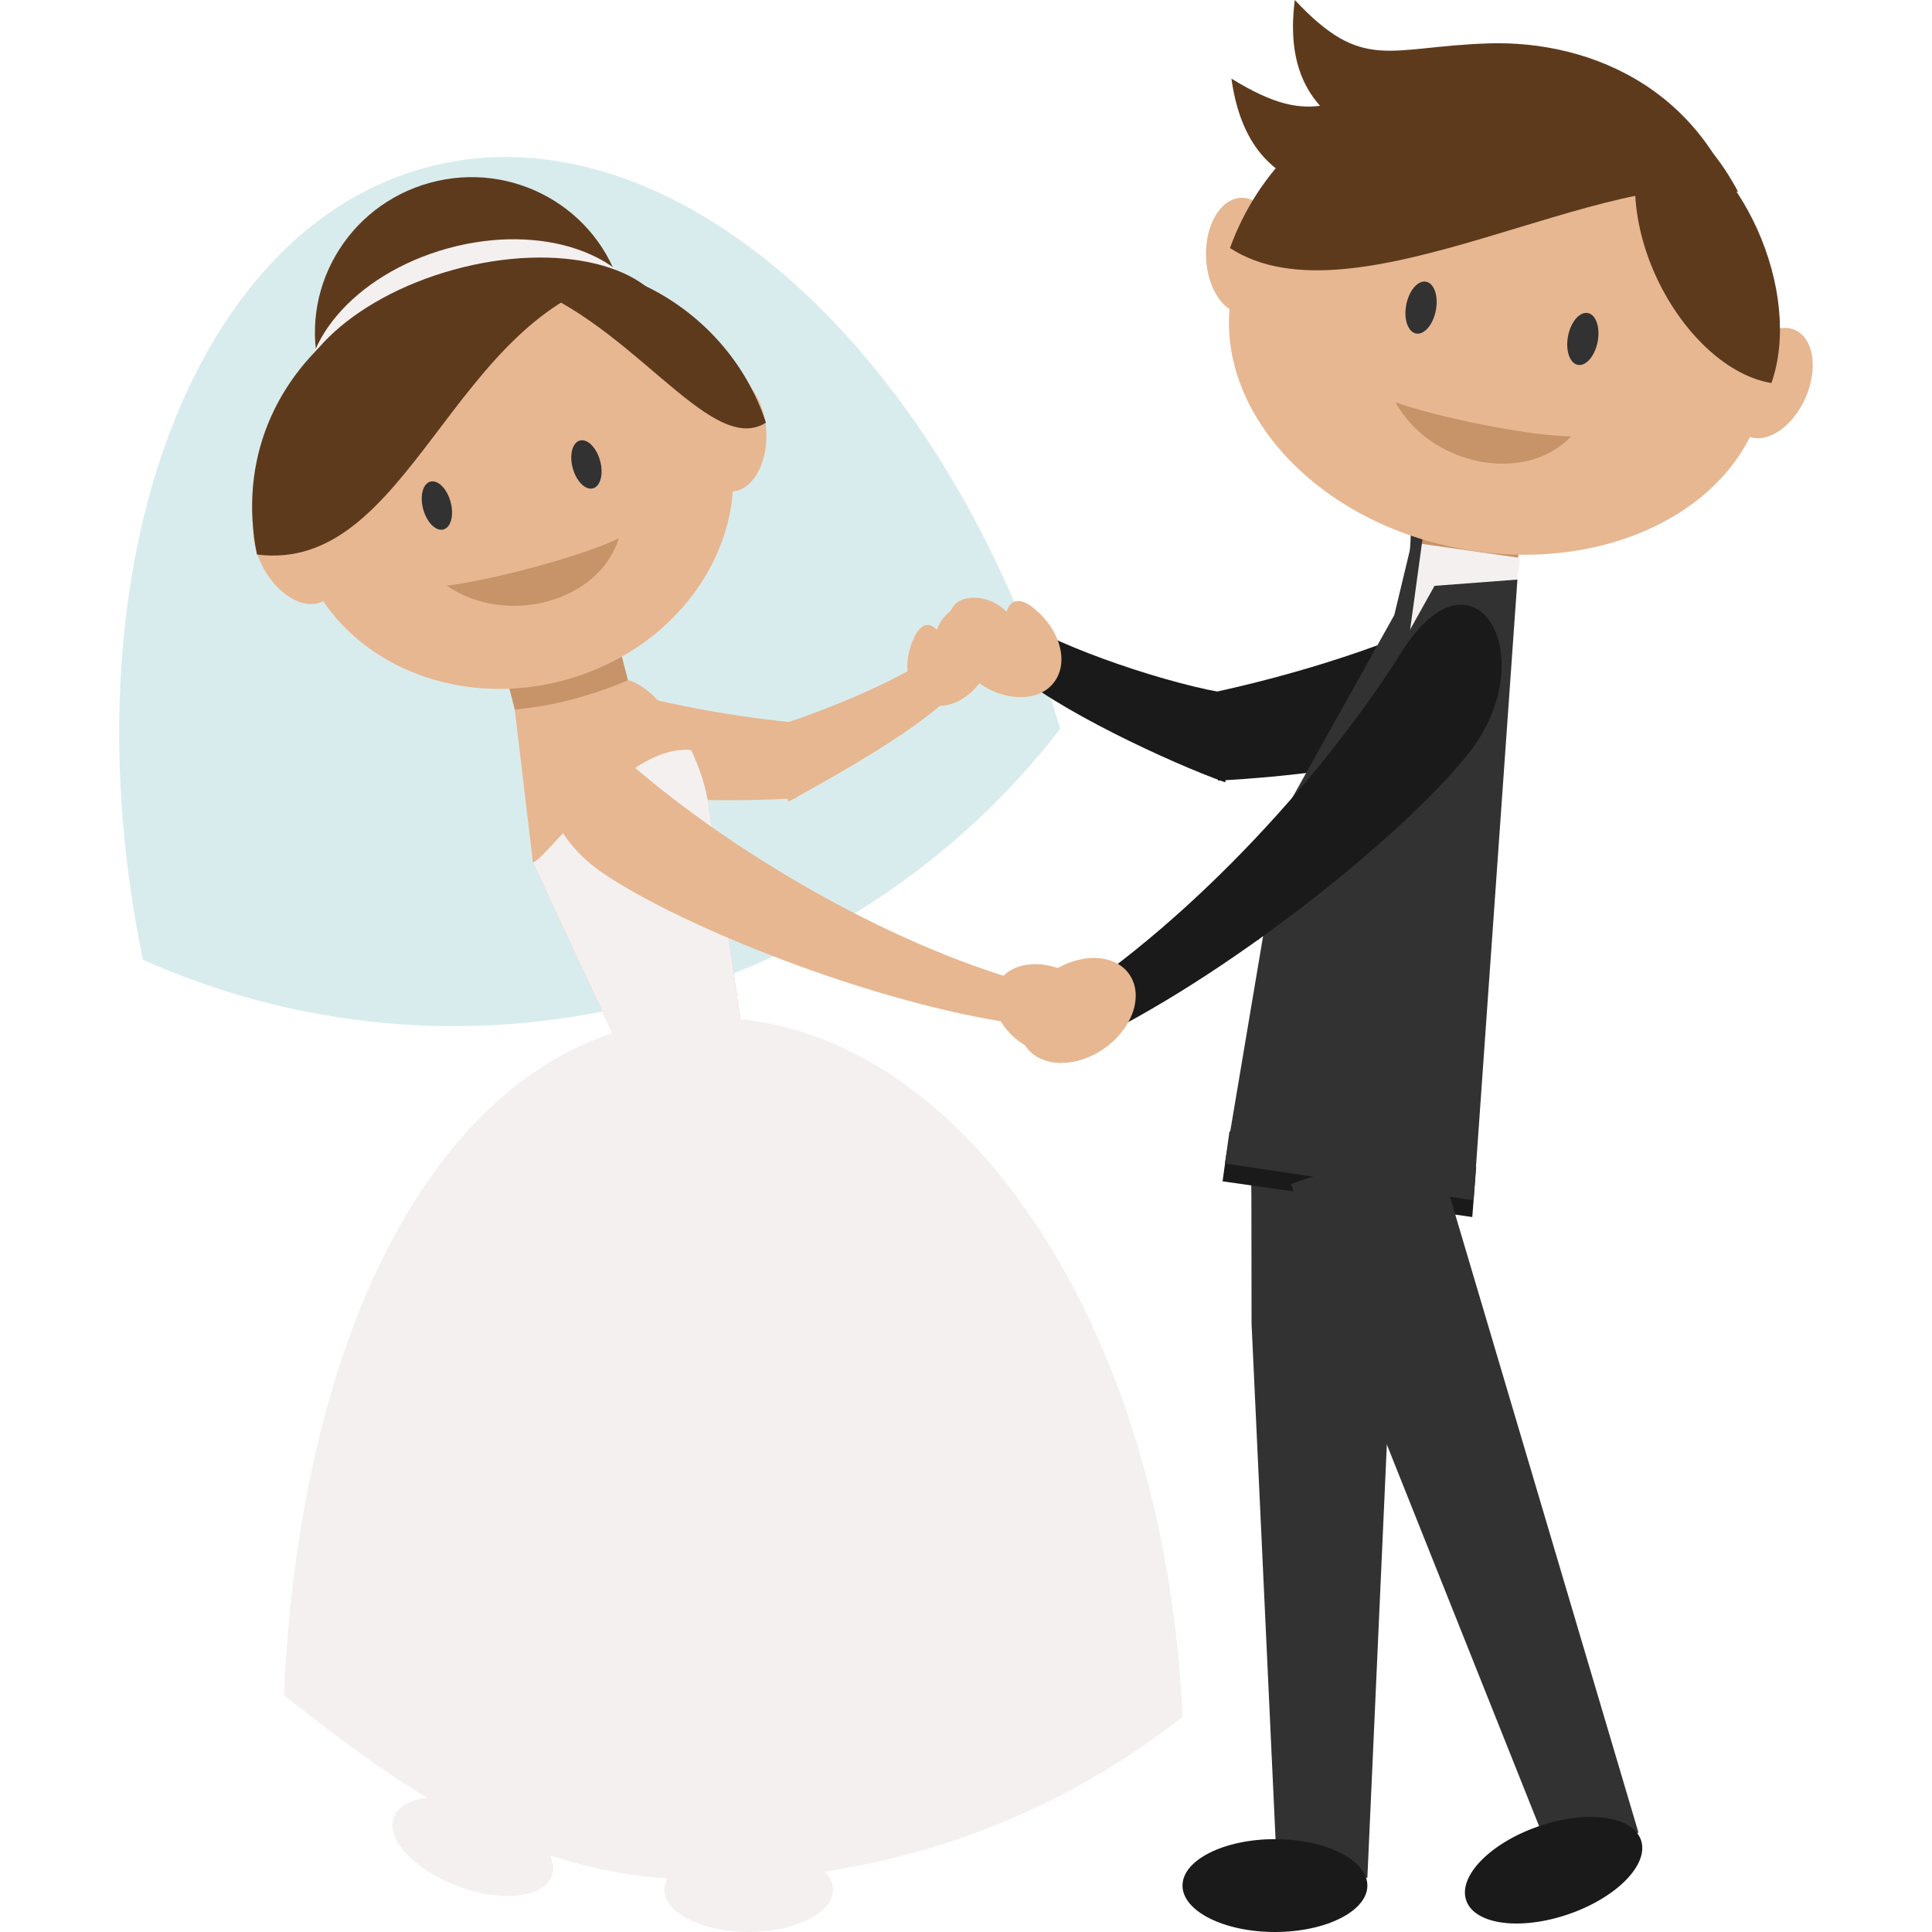
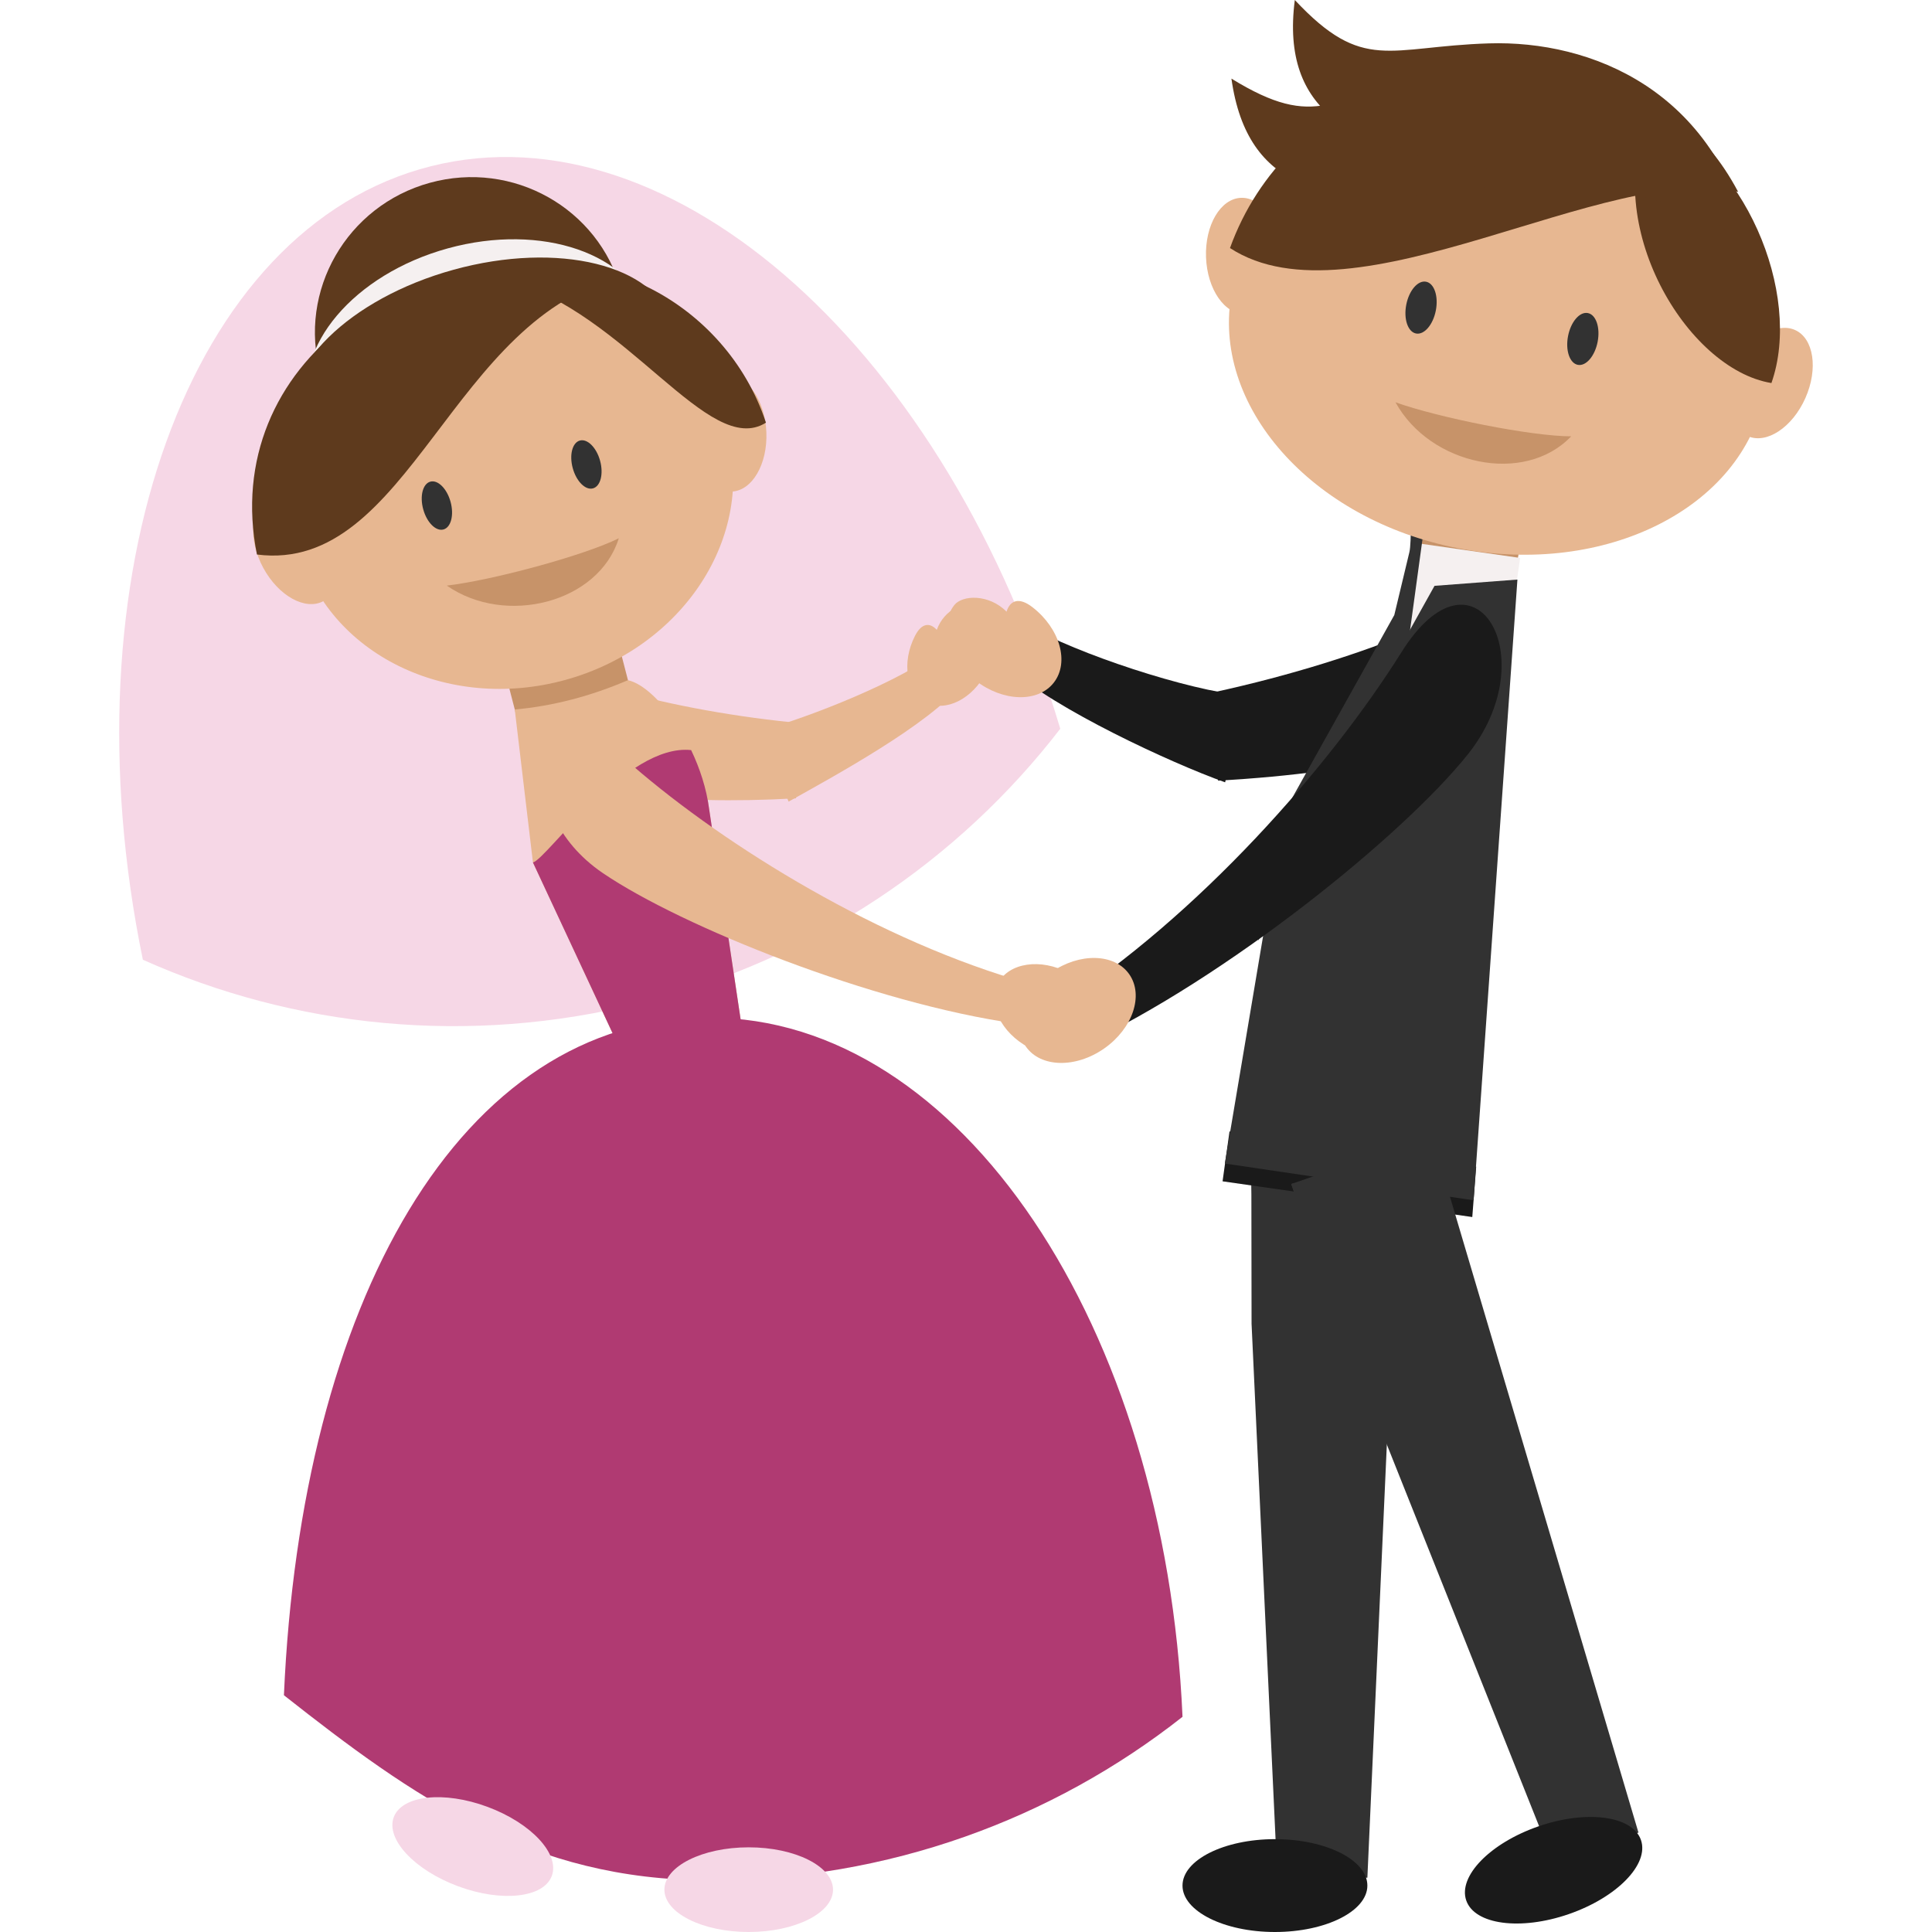
<svg xmlns="http://www.w3.org/2000/svg" version="1.1" id="Capa_1" data-invitation-studio-tweak="tiny-root-metadata-shift" viewBox="0 0 192.218 192.218" xml:space="preserve">
  <g>
    <g>
      <polygon style="fill-rule:evenodd;clip-rule:evenodd;fill:#C79369;" points="139.868,59.515 150.065,60.765 153.003,44.613     142.807,43.364   " />
-       <path style="fill-rule:evenodd;clip-rule:evenodd;fill:#D9ECED;" d="M42.867,16.54c24.19-6.091,51.487,18.689,62.622,55.964    C95.45,85.526,81.076,95.42,63.821,99.765c-17.254,4.345-34.6,2.437-49.607-4.279C6.369,57.383,18.676,22.631,42.867,16.54z" />
+       <path style="fill-rule:evenodd;clip-rule:evenodd;fill:#F6D7E6;" d="M42.867,16.54c24.19-6.091,51.487,18.689,62.622,55.964    C95.45,85.526,81.076,95.42,63.821,99.765c-17.254,4.345-34.6,2.437-49.607-4.279C6.369,57.383,18.676,22.631,42.867,16.54z" />
      <path style="fill-rule:evenodd;clip-rule:evenodd;fill:#E7B791;" d="M75.618,72.693c4.62-1.206,14.358-5.043,17.962-8.06    l2.035,3.481C92.585,72,82.841,77.31,78.458,79.754L75.618,72.693z" />
      <path style="fill-rule:evenodd;clip-rule:evenodd;fill:#E7B791;" d="M61.695,68.729c5.153,1.444,11.526,2.63,18.295,3.255    l-0.798,7.444c-6.294,0.353-11.99,0.216-15.778-0.386C52.816,77.36,50.42,65.568,61.695,68.729z" />
      <path style="fill-rule:evenodd;clip-rule:evenodd;fill:#E7B791;" d="M91.03,63.271c0.658-1.295,1.477-1.362,2.172-0.606    c0.722-2.026,2.817-2.923,3.824-2.411c1.959,0.995,2.451,3.96,1.099,6.621c-1.353,2.662-4.036,4.013-5.996,3.018    C90.17,68.897,89.678,65.933,91.03,63.271z" />
      <rect x="50.657" y="59.49" transform="matrix(-0.968 0.2509 -0.2509 -0.968 128.1275 119.0598)" style="fill-rule:evenodd;clip-rule:evenodd;fill:#C79369;" width="11.633" height="16.416" />
      <path style="fill-rule:evenodd;clip-rule:evenodd;fill:#E7B791;" d="M62.296,105.684l-9.273-19.877l-1.808-15.216    c3.843-0.349,7.594-1.342,11.261-2.918c2.957,0.66,7.304,6.845,8.068,12.755l3.331,22.255L62.296,105.684z" />
-       <path style="fill-rule:evenodd;clip-rule:evenodd;fill:#F5F0F0;" d="M70.589,101.248c24.945,0,45.366,30.695,47.062,69.56    c-12.914,10.177-29.269,16.262-47.062,16.262c-17.793,0-29.428-8.23-42.341-18.407C29.943,129.798,45.644,101.248,70.589,101.248z    " />
-       <path style="fill-rule:evenodd;clip-rule:evenodd;fill:#F5F0F0;" d="M53.023,85.807c1.392-0.335,9.265-11.864,15.74-11.179    c0.869,1.82,1.524,3.825,1.78,5.8l3.298,22.029l0.033,0.226l-11.579,3.001L53.023,85.807z" />
+       <path style="fill-rule:evenodd;clip-rule:evenodd;fill:#B03A72;" d="M70.589,101.248c24.945,0,45.366,30.695,47.062,69.56    c-12.914,10.177-29.269,16.262-47.062,16.262c-17.793,0-29.428-8.23-42.341-18.407C29.943,129.798,45.644,101.248,70.589,101.248z    " />
+       <path style="fill-rule:evenodd;clip-rule:evenodd;fill:#B03A72;" d="M53.023,85.807c1.392-0.335,9.265-11.864,15.74-11.179    c0.869,1.82,1.524,3.825,1.78,5.8l3.298,22.029l0.033,0.226l-11.579,3.001L53.023,85.807z" />
      <path style="fill-rule:evenodd;clip-rule:evenodd;fill:#E7B791;" d="M62.975,76.206c9.295,8.038,24.634,17.502,39.36,21.626    l-1.217,4.013c-14.233-2.01-33.279-9.635-41.144-14.983C50.58,80.473,53.599,68.097,62.975,76.206z" />
-       <path style="fill-rule:evenodd;clip-rule:evenodd;fill:#F5F0F0;" d="M74.49,192.218c4.62,0,8.388-1.893,8.388-4.213    c0-2.319-3.768-4.212-8.388-4.212c-4.619,0-8.387,1.893-8.387,4.212C66.104,190.325,69.871,192.218,74.49,192.218z" />
+       <path style="fill-rule:evenodd;clip-rule:evenodd;fill:#F6D7E6;" d="M74.49,192.218c4.62,0,8.388-1.893,8.388-4.213    c0-2.319-3.768-4.212-8.388-4.212c-4.619,0-8.387,1.893-8.387,4.212C66.104,190.325,69.871,192.218,74.49,192.218z" />
      <g>
        <path style="fill-rule:evenodd;clip-rule:evenodd;fill:#323232;" d="M127.086,186.817l-2.566-55.118l-0.018-12.87l-0.013-4.289     h14.801c-1.082,24.093-2.165,48.184-3.247,72.277C133.057,186.817,130.07,186.817,127.086,186.817z" />
        <polygon style="fill-rule:evenodd;clip-rule:evenodd;fill:#323232;" points="124.488,114.54 124.694,114.54 124.501,118.831      124.501,118.829    " />
      </g>
      <path style="fill-rule:evenodd;clip-rule:evenodd;fill:#1A1A1A;" d="M126.845,192.218c5.065,0,9.197-2.075,9.197-4.619    c0-2.544-4.132-4.619-9.197-4.619c-5.065,0-9.196,2.075-9.196,4.619C117.648,190.143,121.779,192.218,126.845,192.218z" />
      <path style="fill-rule:evenodd;clip-rule:evenodd;fill:#1A1A1A;" d="M123.789,69.206c-5.521-0.494-16.764-4.198-21.469-6.96    l-1.662,4.376c4.216,3.867,15.746,9.256,21.233,11.213L123.789,69.206z" />
      <path style="fill-rule:evenodd;clip-rule:evenodd;fill:#1A1A1A;" d="M140.004,63.063c-5.759,2.332-12.958,4.524-20.687,6.12    l1.882,8.484c7.307-0.406,13.86-1.3,18.152-2.482C151.361,71.875,152.603,57.961,140.004,63.063z" />
      <path style="fill-rule:evenodd;clip-rule:evenodd;fill:#E7B791;" d="M102.724,60.413c-1.331-1.033-2.224-0.699-2.58,0.44    c-1.762-1.771-4.405-1.674-5.21-0.639c-1.563,2.016-0.612,5.371,2.126,7.497c2.737,2.125,6.225,2.215,7.789,0.199    C106.413,65.895,105.462,62.539,102.724,60.413z" />
      <path style="fill-rule:evenodd;clip-rule:evenodd;fill:#E7B791;" d="M106.323,96.788c1.358,0.72,1.415,1.587,0.602,2.31    c2.132,0.802,3.042,3.036,2.481,4.093c-1.09,2.055-4.236,2.522-7.028,1.041c-2.793-1.48-4.174-4.347-3.084-6.402    C100.384,95.773,103.53,95.308,106.323,96.788z" />
      <polygon style="fill-rule:evenodd;clip-rule:evenodd;fill:#F5F0F0;" points="140.652,53.995 151.24,55.51 150.439,61.107     138.877,63.977   " />
      <polygon style="fill-rule:evenodd;clip-rule:evenodd;fill:#1A1A1A;" points="122.327,112.566 146.868,116.076 146.48,121.085     121.635,117.531   " />
      <polygon style="fill-rule:evenodd;clip-rule:evenodd;fill:#323232;" points="146.611,119.419 150.971,57.662 142.723,58.286     126.697,87.02 121.859,115.763   " />
      <path style="fill-rule:evenodd;clip-rule:evenodd;fill:#F5F0F0;" d="M141.539,55.326c-3.98,18.962-4.857,28.249-14.379,33.752    l1.149-8.203l10.411-19.682l1.933-7.198L141.539,55.326z" />
      <path style="fill-rule:evenodd;clip-rule:evenodd;fill:#323232;" d="M141.619,52.967l-1.692,12.369l-0.836,1.848l-8.241,17.327    l-5.694,9.088l2.931-13.361l10.634-19.044l1.501-6.259c0.229-0.952,0.123-4.76,0.123-4.76L141.619,52.967z" />
      <path style="fill-rule:evenodd;clip-rule:evenodd;fill:#1A1A1A;" d="M139.443,64.877c-7.162,11.414-20.203,26.266-34.317,35.32    l2.564,3.816c14.277-6.681,31.795-20.794,38.323-28.929C153.81,65.368,146.668,53.363,139.443,64.877z" />
      <path style="fill-rule:evenodd;clip-rule:evenodd;fill:#E7B791;" d="M104.561,96.746c-1.381,0.967-1.325,1.918-0.343,2.595    c-2.212,1.16-2.901,3.714-2.149,4.788c1.462,2.09,4.95,2.173,7.789,0.186c2.84-1.987,3.956-5.292,2.494-7.383    C110.889,94.842,107.4,94.759,104.561,96.746z" />
      <g>
        <path style="fill-rule:evenodd;clip-rule:evenodd;fill:#323232;" d="M154.549,185.254l-20.446-51.25l-4.226-12.156l-1.414-4.05     l13.987-4.839c6.854,23.122,13.708,46.244,20.563,69.367C160.192,183.302,157.37,184.278,154.549,185.254z" />
        <polygon style="fill-rule:evenodd;clip-rule:evenodd;fill:#323232;" points="128.463,117.798 128.657,117.73 129.878,121.85      129.877,121.848    " />
      </g>
      <ellipse transform="matrix(-0.327 -0.945 0.945 -0.327 29.2796 392.9934)" style="fill-rule:evenodd;clip-rule:evenodd;fill:#1A1A1A;" cx="154.577" cy="186.071" rx="4.619" ry="9.197" />
-       <ellipse transform="matrix(0.3481 -0.9375 0.9375 0.3481 -141.5662 163.8561)" style="fill-rule:evenodd;clip-rule:evenodd;fill:#F5F0F0;" cx="47.03" cy="183.715" rx="4.213" ry="8.387" />
+       <ellipse transform="matrix(0.3481 -0.9375 0.9375 0.3481 -141.5662 163.8561)" style="fill-rule:evenodd;clip-rule:evenodd;fill:#F6D7E6;" cx="47.03" cy="183.715" rx="4.213" ry="8.387" />
      <g>
        <ellipse transform="matrix(0.4068 -0.9135 0.9135 0.4068 69.7285 183.6045)" style="fill-rule:evenodd;clip-rule:evenodd;fill:#E7B791;" cx="176.242" cy="38.11" rx="5.78" ry="3.699" />
        <ellipse transform="matrix(-0.0363 -0.9993 0.9993 -0.0363 102.7389 149.9801)" style="fill-rule:evenodd;clip-rule:evenodd;fill:#E7B791;" cx="123.684" cy="25.454" rx="5.781" ry="3.699" />
        <ellipse transform="matrix(0.1902 -0.9817 0.9817 0.1902 87.1974 173.969)" style="fill-rule:evenodd;clip-rule:evenodd;fill:#E7B791;" cx="149.051" cy="34.129" rx="20.796" ry="26.979" />
        <ellipse transform="matrix(0.1902 -0.9817 0.9817 0.1902 84.4548 163.5784)" style="fill-rule:evenodd;clip-rule:evenodd;fill:#323232;" cx="141.381" cy="30.597" rx="2.624" ry="1.499" />
        <ellipse transform="matrix(0.1902 -0.9817 0.9817 0.1902 94.4271 181.9119)" style="fill-rule:evenodd;clip-rule:evenodd;fill:#323232;" cx="157.484" cy="33.716" rx="2.624" ry="1.499" />
        <path style="fill-rule:evenodd;clip-rule:evenodd;fill:#5E3A1D;" d="M172.931,19.088c-13.024-3.085-38.182,13.643-50.558,5.591     c5.658-15.662,24.02-21.512,37.684-16.426C165.101,10.129,169.54,12.703,172.931,19.088z" />
        <path style="fill-rule:evenodd;clip-rule:evenodd;fill:#5E3A1D;" d="M164.05,11.641c-4.798,10.628,3.711,25.086,12.192,26.469     C179.388,29.184,173.471,15.208,164.05,11.641z" />
        <path style="fill-rule:evenodd;clip-rule:evenodd;fill:#C79369;" d="M156.321,43.411c-3.952,0-13.266-1.872-17.482-3.387     C142.283,46.283,151.661,48.295,156.321,43.411z" />
        <path style="fill-rule:evenodd;clip-rule:evenodd;fill:#5E3A1D;" d="M172.839,19.56c-17.68-7.8-47.153,10.951-50.322-11.739     c8.51,5.233,10.184,2.012,19.772-0.934C151.961,3.915,165.3,5.361,172.839,19.56z" />
        <path style="fill-rule:evenodd;clip-rule:evenodd;fill:#5E3A1D;" d="M174.265,24.602C159.27,12.413,125.893,22.723,128.823,0     c6.827,7.293,9.292,4.628,19.318,4.316C158.254,4.002,170.739,8.917,174.265,24.602z" />
      </g>
      <g>
        <ellipse transform="matrix(-0.2652 -0.9642 0.9642 -0.2652 27.4434 86.9165)" style="fill-rule:evenodd;clip-rule:evenodd;fill:#5E3A1D;" cx="46.841" cy="33.001" rx="15.363" ry="15.517" />
        <ellipse transform="matrix(-0.2652 -0.9642 0.9642 -0.2652 25.4351 91.9061)" style="fill-rule:evenodd;clip-rule:evenodd;fill:#F5F0F0;" cx="47.738" cy="36.261" rx="11.981" ry="17.54" />
        <ellipse transform="matrix(-0.2652 -0.9642 0.9642 -0.2652 24.7809 93.5307)" style="fill-rule:evenodd;clip-rule:evenodd;fill:#5E3A1D;" cx="48.03" cy="37.323" rx="10.88" ry="19.508" />
        <ellipse transform="matrix(-0.2652 -0.9642 0.9642 -0.2652 17.5442 110.9603)" style="fill-rule:evenodd;clip-rule:evenodd;fill:#E7B791;" cx="51.053" cy="48.795" rx="19.555" ry="22.062" />
        <g>
          <ellipse transform="matrix(-0.2652 -0.9642 0.9642 -0.2652 29.2611 114.7157)" style="fill-rule:evenodd;clip-rule:evenodd;fill:#323232;" cx="58.34" cy="46.209" rx="2.467" ry="1.409" />
          <ellipse transform="matrix(-0.2651 -0.9642 0.9642 -0.2651 6.4928 105.5464)" style="fill-rule:evenodd;clip-rule:evenodd;fill:#323232;" cx="43.469" cy="50.299" rx="2.467" ry="1.41" />
        </g>
        <path style="fill-rule:evenodd;clip-rule:evenodd;fill:#C79369;" d="M61.565,53.555c-3.531,1.748-12.677,4.195-17.112,4.707     C50.297,62.329,59.563,59.978,61.565,53.555z" />
        <ellipse transform="matrix(-0.476 -0.8794 0.8794 -0.476 -4.6912 106.6855)" style="fill-rule:evenodd;clip-rule:evenodd;fill:#E7B791;" cx="29.438" cy="54.74" rx="5.761" ry="3.687" />
        <ellipse transform="matrix(-0.0408 -0.9992 0.9992 -0.0408 32.4031 117.4178)" style="fill-rule:evenodd;clip-rule:evenodd;fill:#E7B791;" cx="72.564" cy="43.155" rx="5.761" ry="3.687" />
        <g>
          <path style="fill-rule:evenodd;clip-rule:evenodd;fill:#5E3A1D;" d="M50.418,27.82c11.975,3.284,20.086,17.828,25.788,14.232      C72.165,29.776,58.548,23.654,50.418,27.82z" />
          <path style="fill-rule:evenodd;clip-rule:evenodd;fill:#5E3A1D;" d="M62.125,27.505c-17.185,3.736-21.34,29.617-36.561,27.665      C21.797,36.275,40.678,22.316,62.125,27.505z" />
        </g>
      </g>
    </g>
  </g>
</svg>
